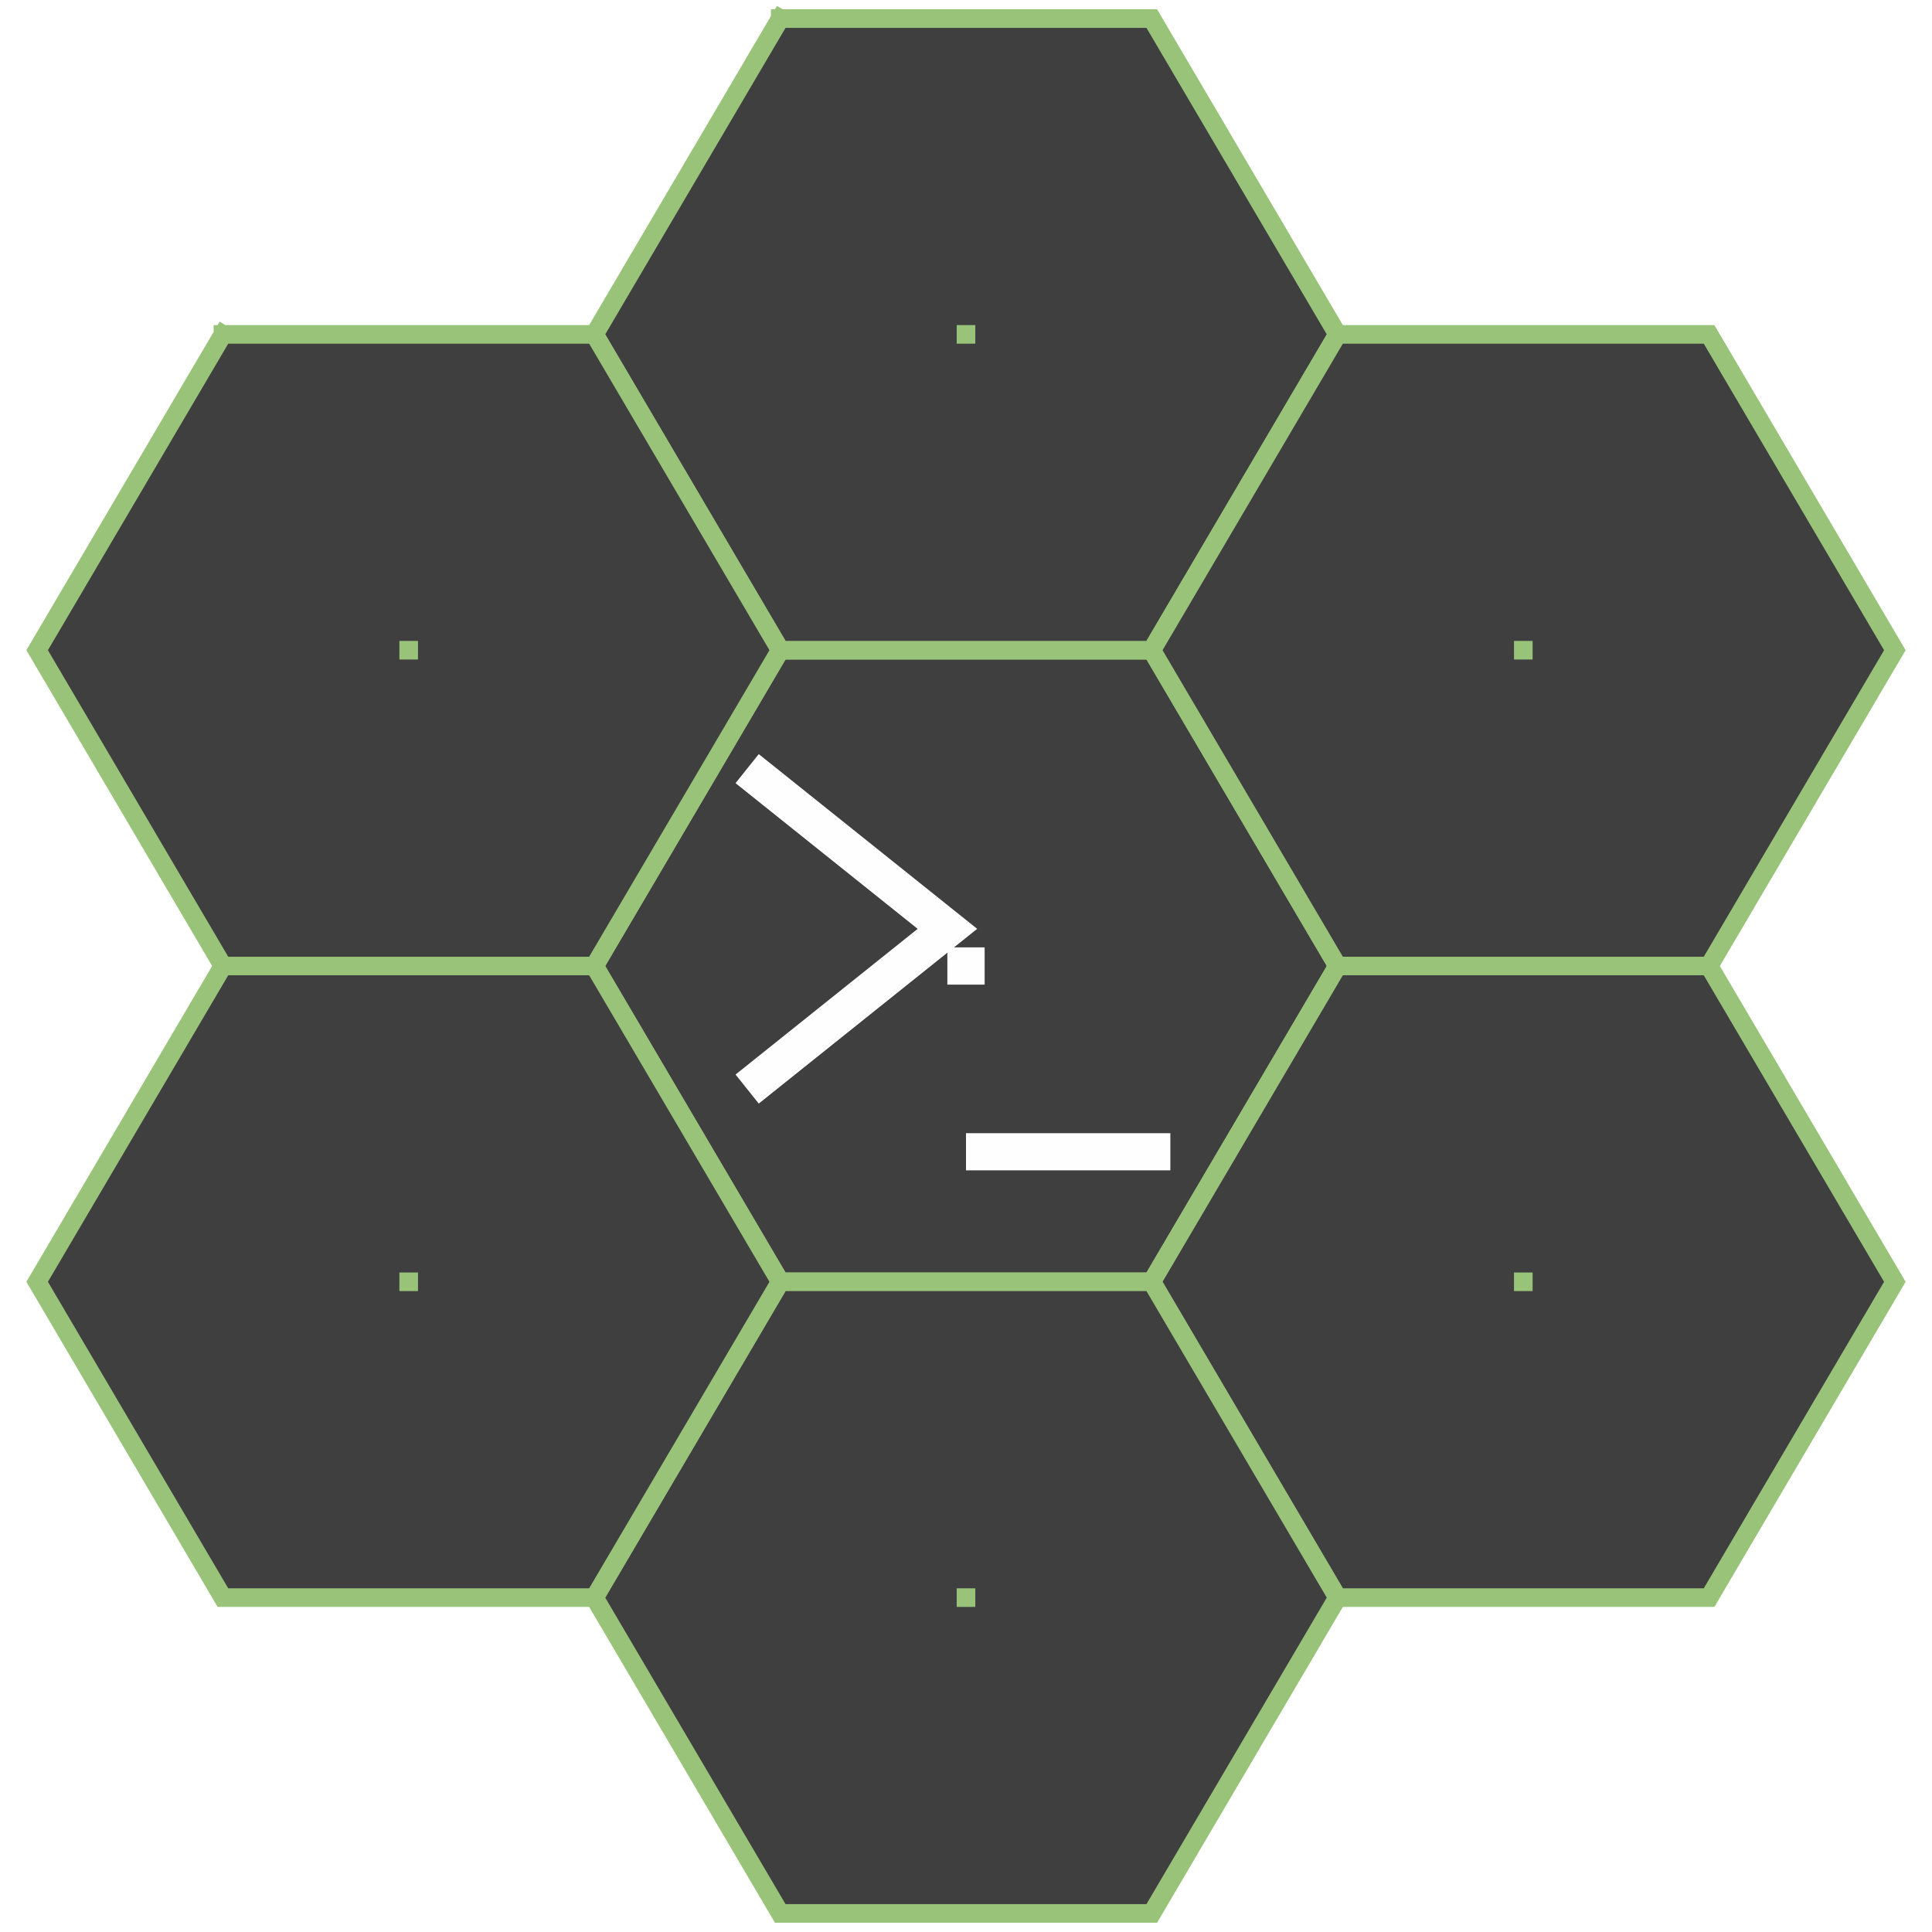
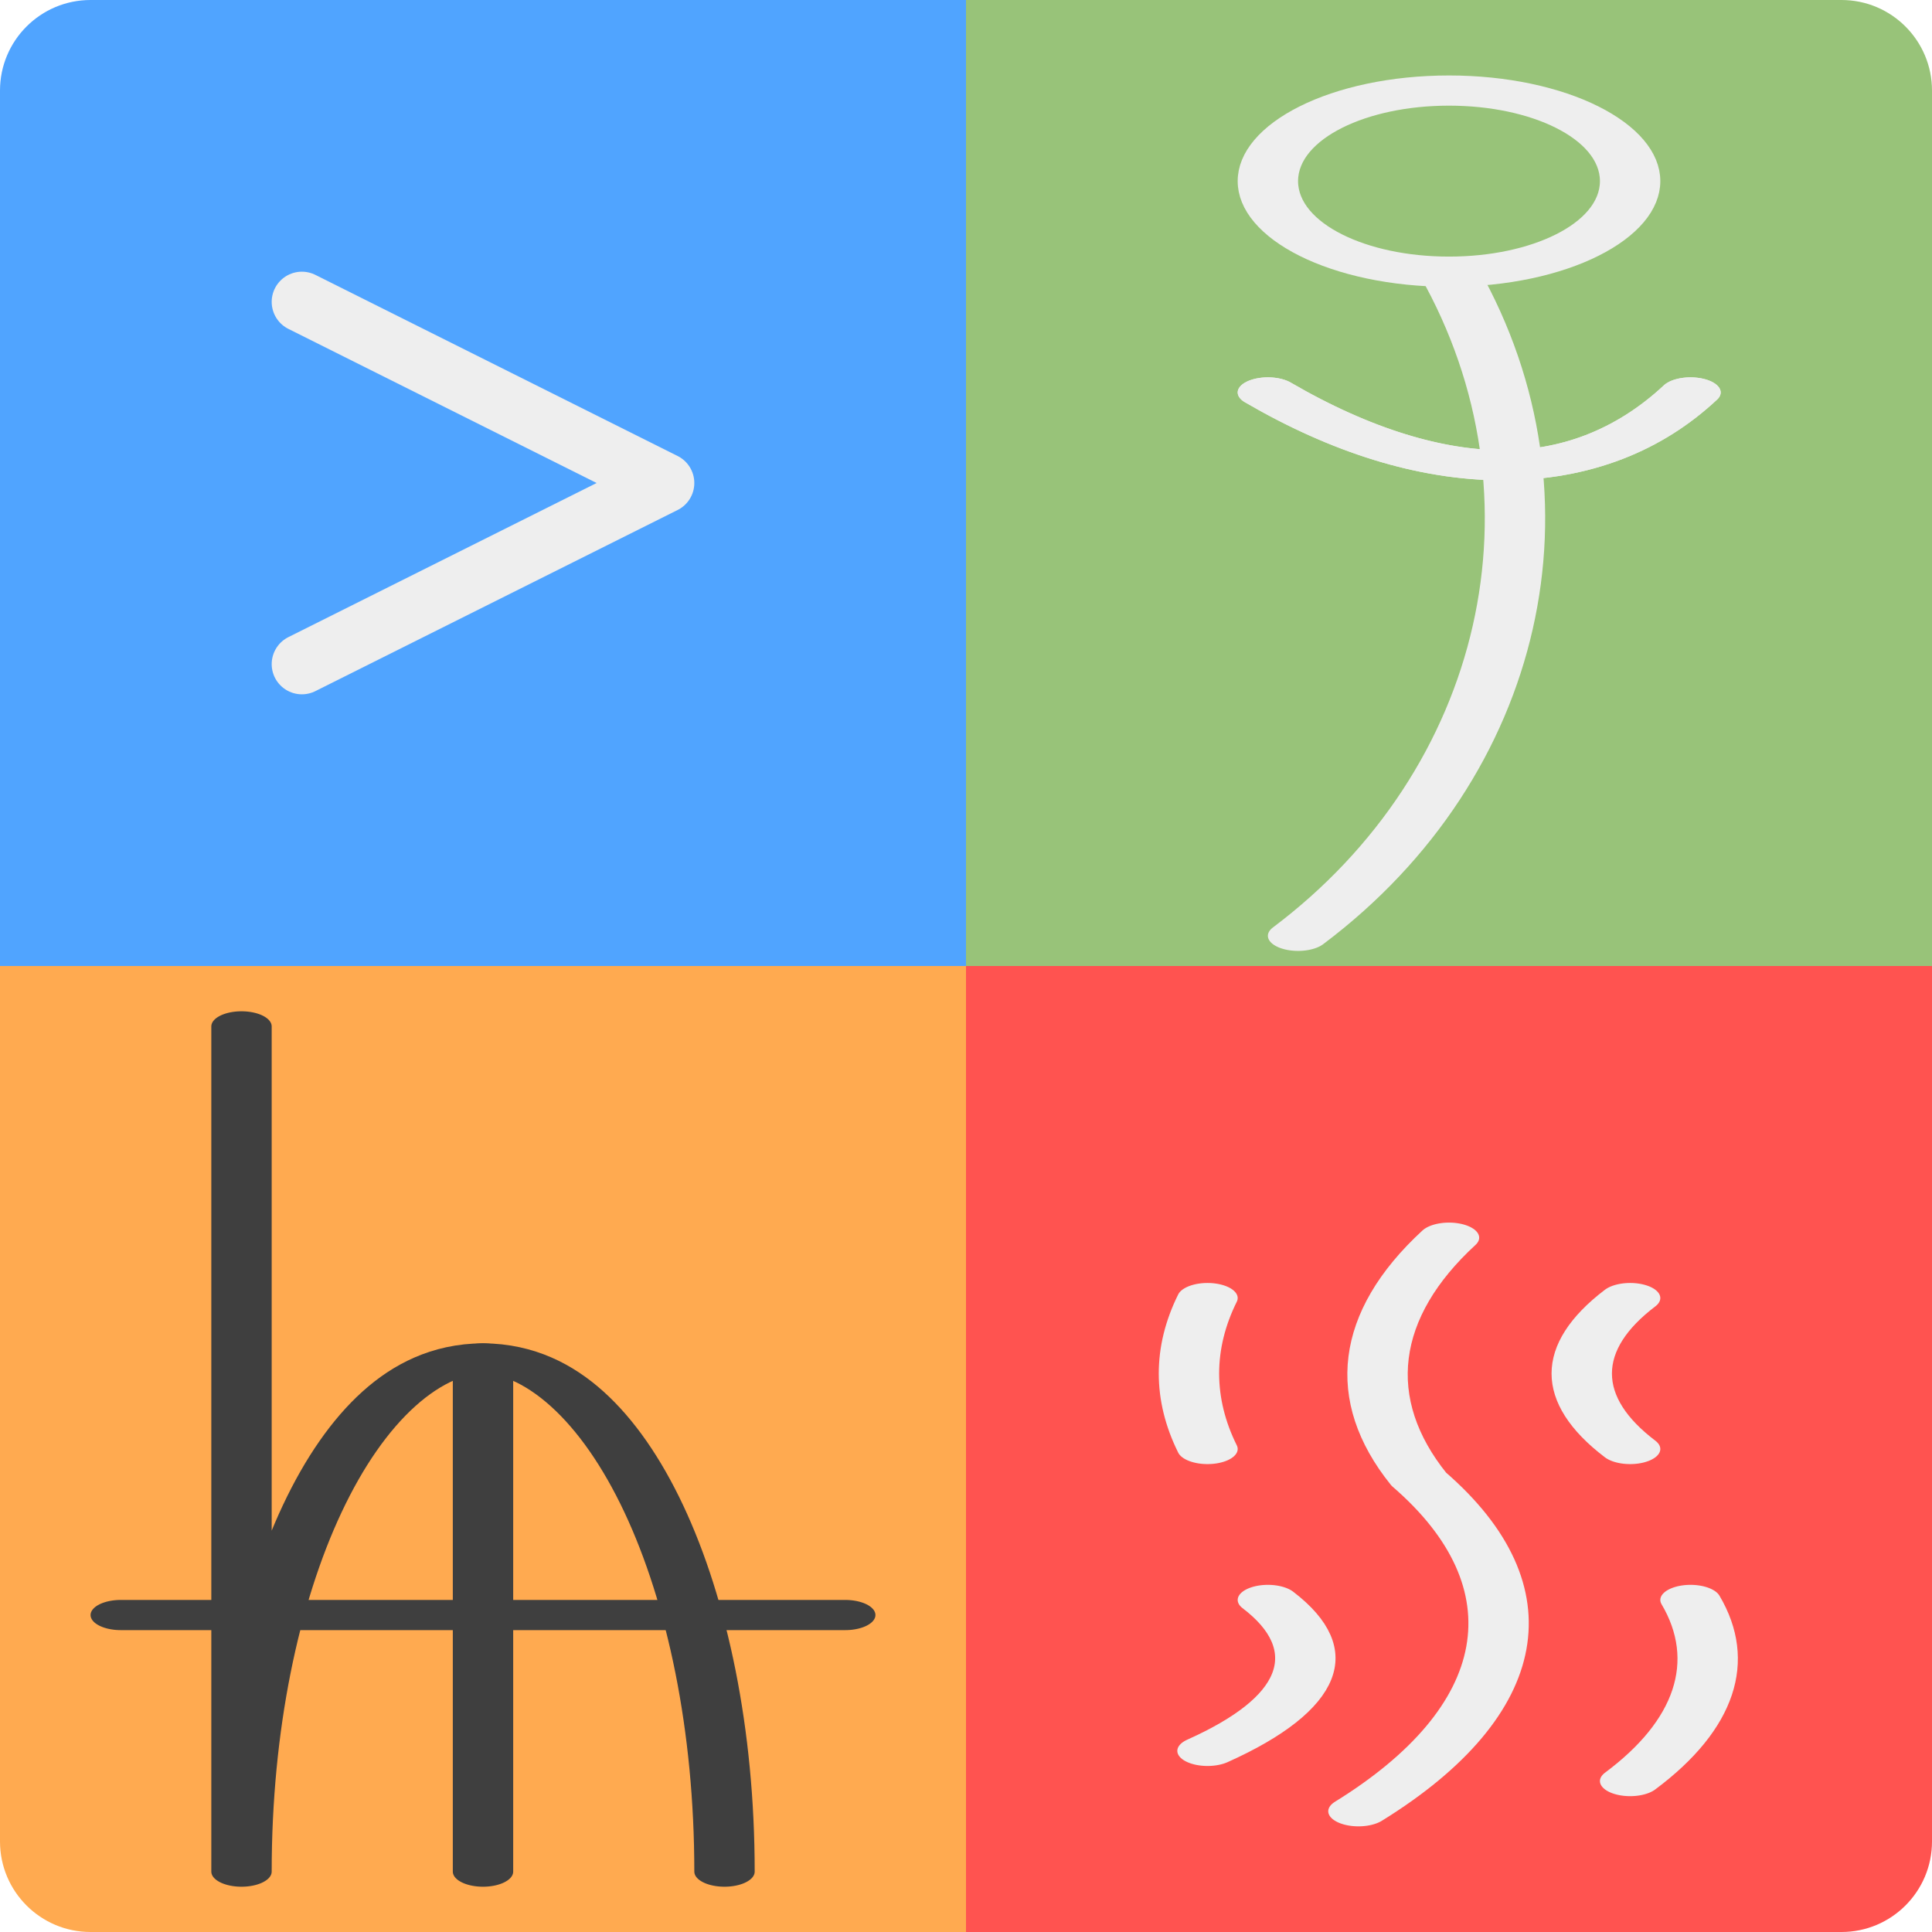
- <svg xmlns="http://www.w3.org/2000/svg" width="104" height="104" viewBox="0 0 104 104">
-   <g id="group-hive" stroke-linecap="square" stroke-miterlimit="100" stroke="#98C379" stroke-width="1" fill="#3f3f3f">
-     <path id="hive-center" d="M52,52 m-10,-17 l20,0 l10,17 l-10,17 l-20,0 l-10,-17 l10,-17" transform="translate(0,0)" />
-     <path id="hive-t" d="M52,52 m-10,-17 l20,0 l10,17 l-10,17 l-20,0 l-10,-17 l10,-17" transform="translate(0,-34)" />
-     <path id="hive-rt" d="M52,52 m-10,-17 l20,0 l10,17 l-10,17 l-20,0 l-10,-17 l10,-17" transform="translate(30,-17)" />
-     <path id="hive-rb" d="M52,52 m-10,-17 l20,0 l10,17 l-10,17 l-20,0 l-10,-17 l10,-17" transform="translate(30,17)" />
-     <path id="hive-b" d="M52,52 m-10,-17 l20,0 l10,17 l-10,17 l-20,0 l-10,-17 l10,-17" transform="translate(0,34)" />
-     <path id="hive-lt" d="M52,52 m-10,-17 l20,0 l10,17 l-10,17 l-20,0 l-10,-17 l10,-17" transform="translate(-30,-17)" />
-     <path id="hive-lb" d="M52,52 m-10,-17 l20,0 l10,17 l-10,17 l-20,0 l-10,-17 l10,-17" transform="translate(-30,17)" />
+ <svg xmlns="http://www.w3.org/2000/svg" width="64" height="64" viewBox="0 0 64 64">
+   <g>
+     <path fill="#50a4ff" d="           M3,0           l29,0 l0,32 l-32,0           l0,-29 a3,3,0,0,1,3,-3           Z           " />
+     <path stroke="#eeeeee" stroke-width="2" fill="none" stroke-linecap="round" stroke-linejoin="round" d="           M16,16 m-6,-6           l12,6 l-12, 6           " />
  </g>
-   <g id="group-cmd" stroke-linecap="square" stroke-miterlimit="100" stroke="#fefefe" stroke-width="2">
-     <path id="cmd-prompt" d="M52,52 m-11,-10 l10,8 l-10,8" fill="none" />
-     <path id="cmd-input &gt;_" d="M52,52 m1,10 l10,0 l-10,0" fill="none" />
+   <g>
+     <path fill="#98C379" d="         M32,0         l29,0 a3,3,0,0,1,3,3         l0,29 l-32,0 l0,-29         Z         " />
+     <g id="letter-f-lower" stroke="#eeeeee" stroke-width="2" fill="none" stroke-linecap="round" stroke-linejoin="round" transform="translate(16, 0) scale(1, 0.5)">
+       <circle cx="32" cy="12" r="6" />
+       <path d="             M32,32 m0,-14             a20,36,0,0,1,-5,44             M32,32 m8,-6             a18,64,-10,0,1,-14,0             " />
+       <path d="             M32,32 m8,-6             a18,64,-10,0,1,-14,0             " />
+     </g>
+   </g>
+   <g>
+     <path fill="#ff5350" d="         M32,32         l32,0         l0,29 a3,3,0,0,1,-3,3         l-29,0 l0,-32         Z         " />
+     <g id="letter-s-lower" stroke="#eeeeee" stroke-width="2" fill="none" stroke-linecap="round" stroke-linejoin="round" transform="translate(16, 29) scale(1, 0.5)">
+       <path d="           M32,32 m0,-8           a32,24,0,0,0,-1,16           a32,24,0,0,1,-2,22           " />
+       <path d="           M32,32 m-8,-4           a28,24,0,0,0,0,10           m14,-10           a32,16,0,0,0,0,10           m-12,10           a32,14,0,0,1,-2,10           m16,-10           a24,18,0,0,1,-2,12           " />
+     </g>
+   </g>
+   <g>
+     <path fill="#ffaa50" d="         M0,32         l32,0 l0,32         l-29,0 a3,3,0,0,1,-3,-3         l0,-29         Z         " />
+     <g id="letter-h-lower" stroke="#3f3f3f" stroke-width="2" fill="none" stroke-linecap="round" stroke-linejoin="round" transform="translate(-16, 31) scale(1, 0.5)">
+       <path d="             M32,32 m-8,-26             l0,56             a8,34,0,0,1,16,0             " />
+       <path d="             M32,32 m0,-4             l0,34             " />
+       <path d="             M32,32 m-12,13             l24,0             " />
+     </g>
  </g>
</svg>
